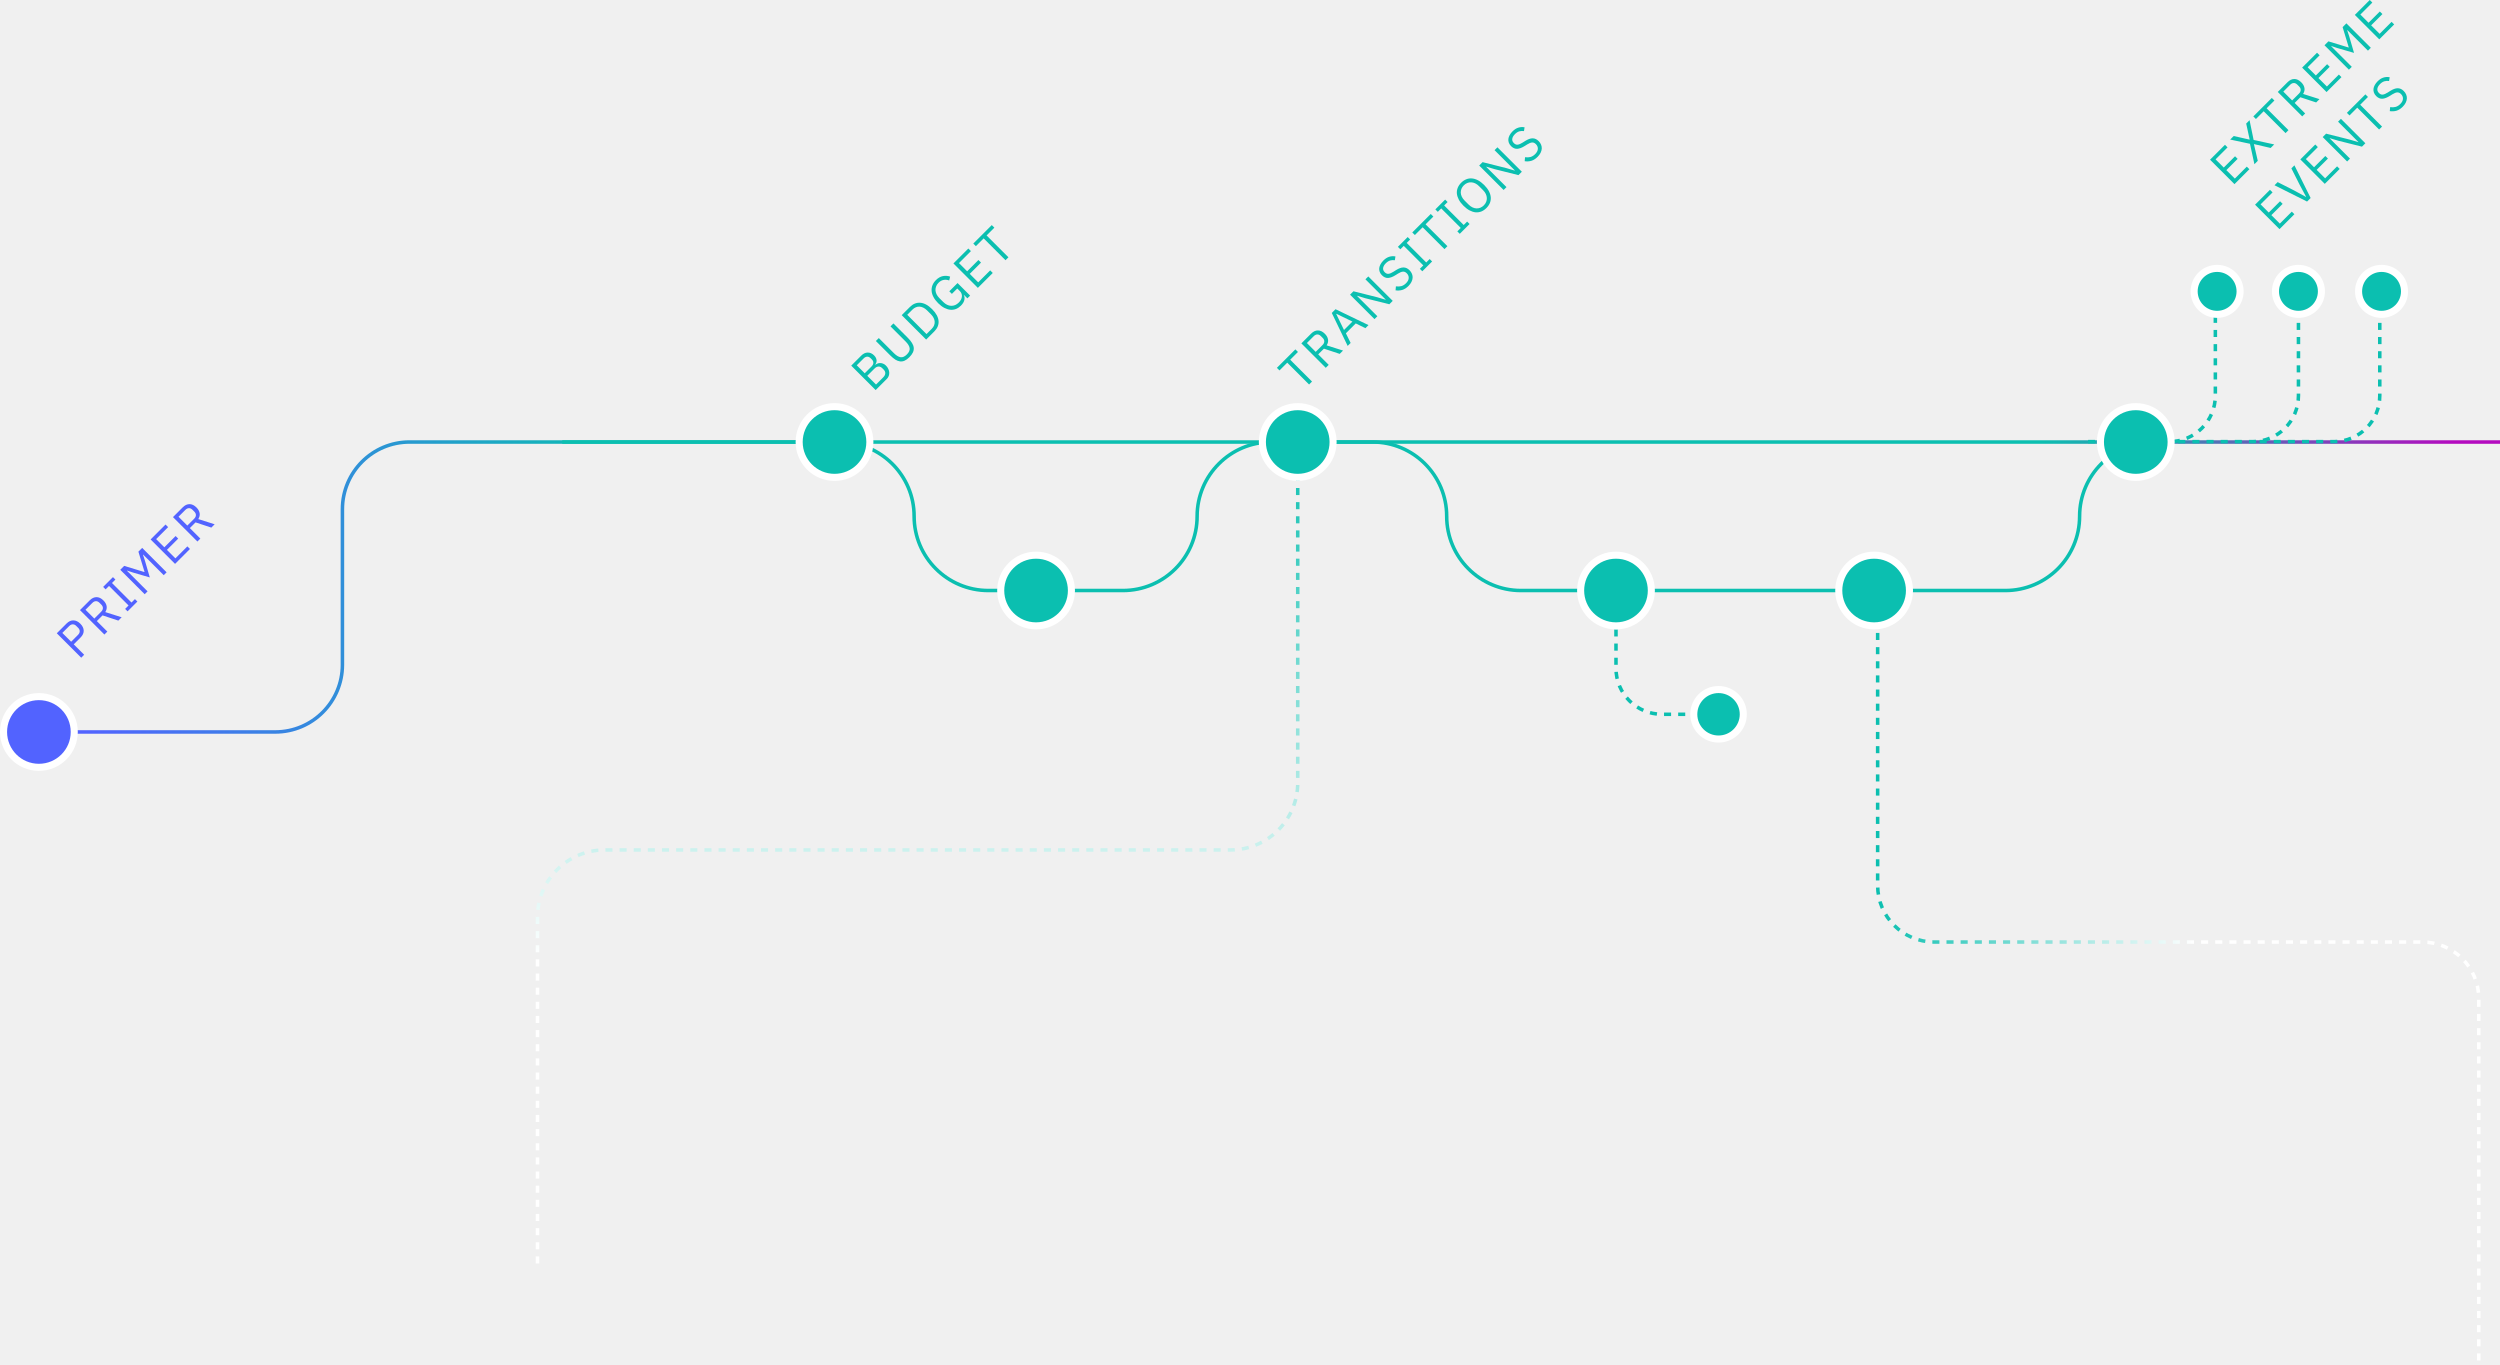
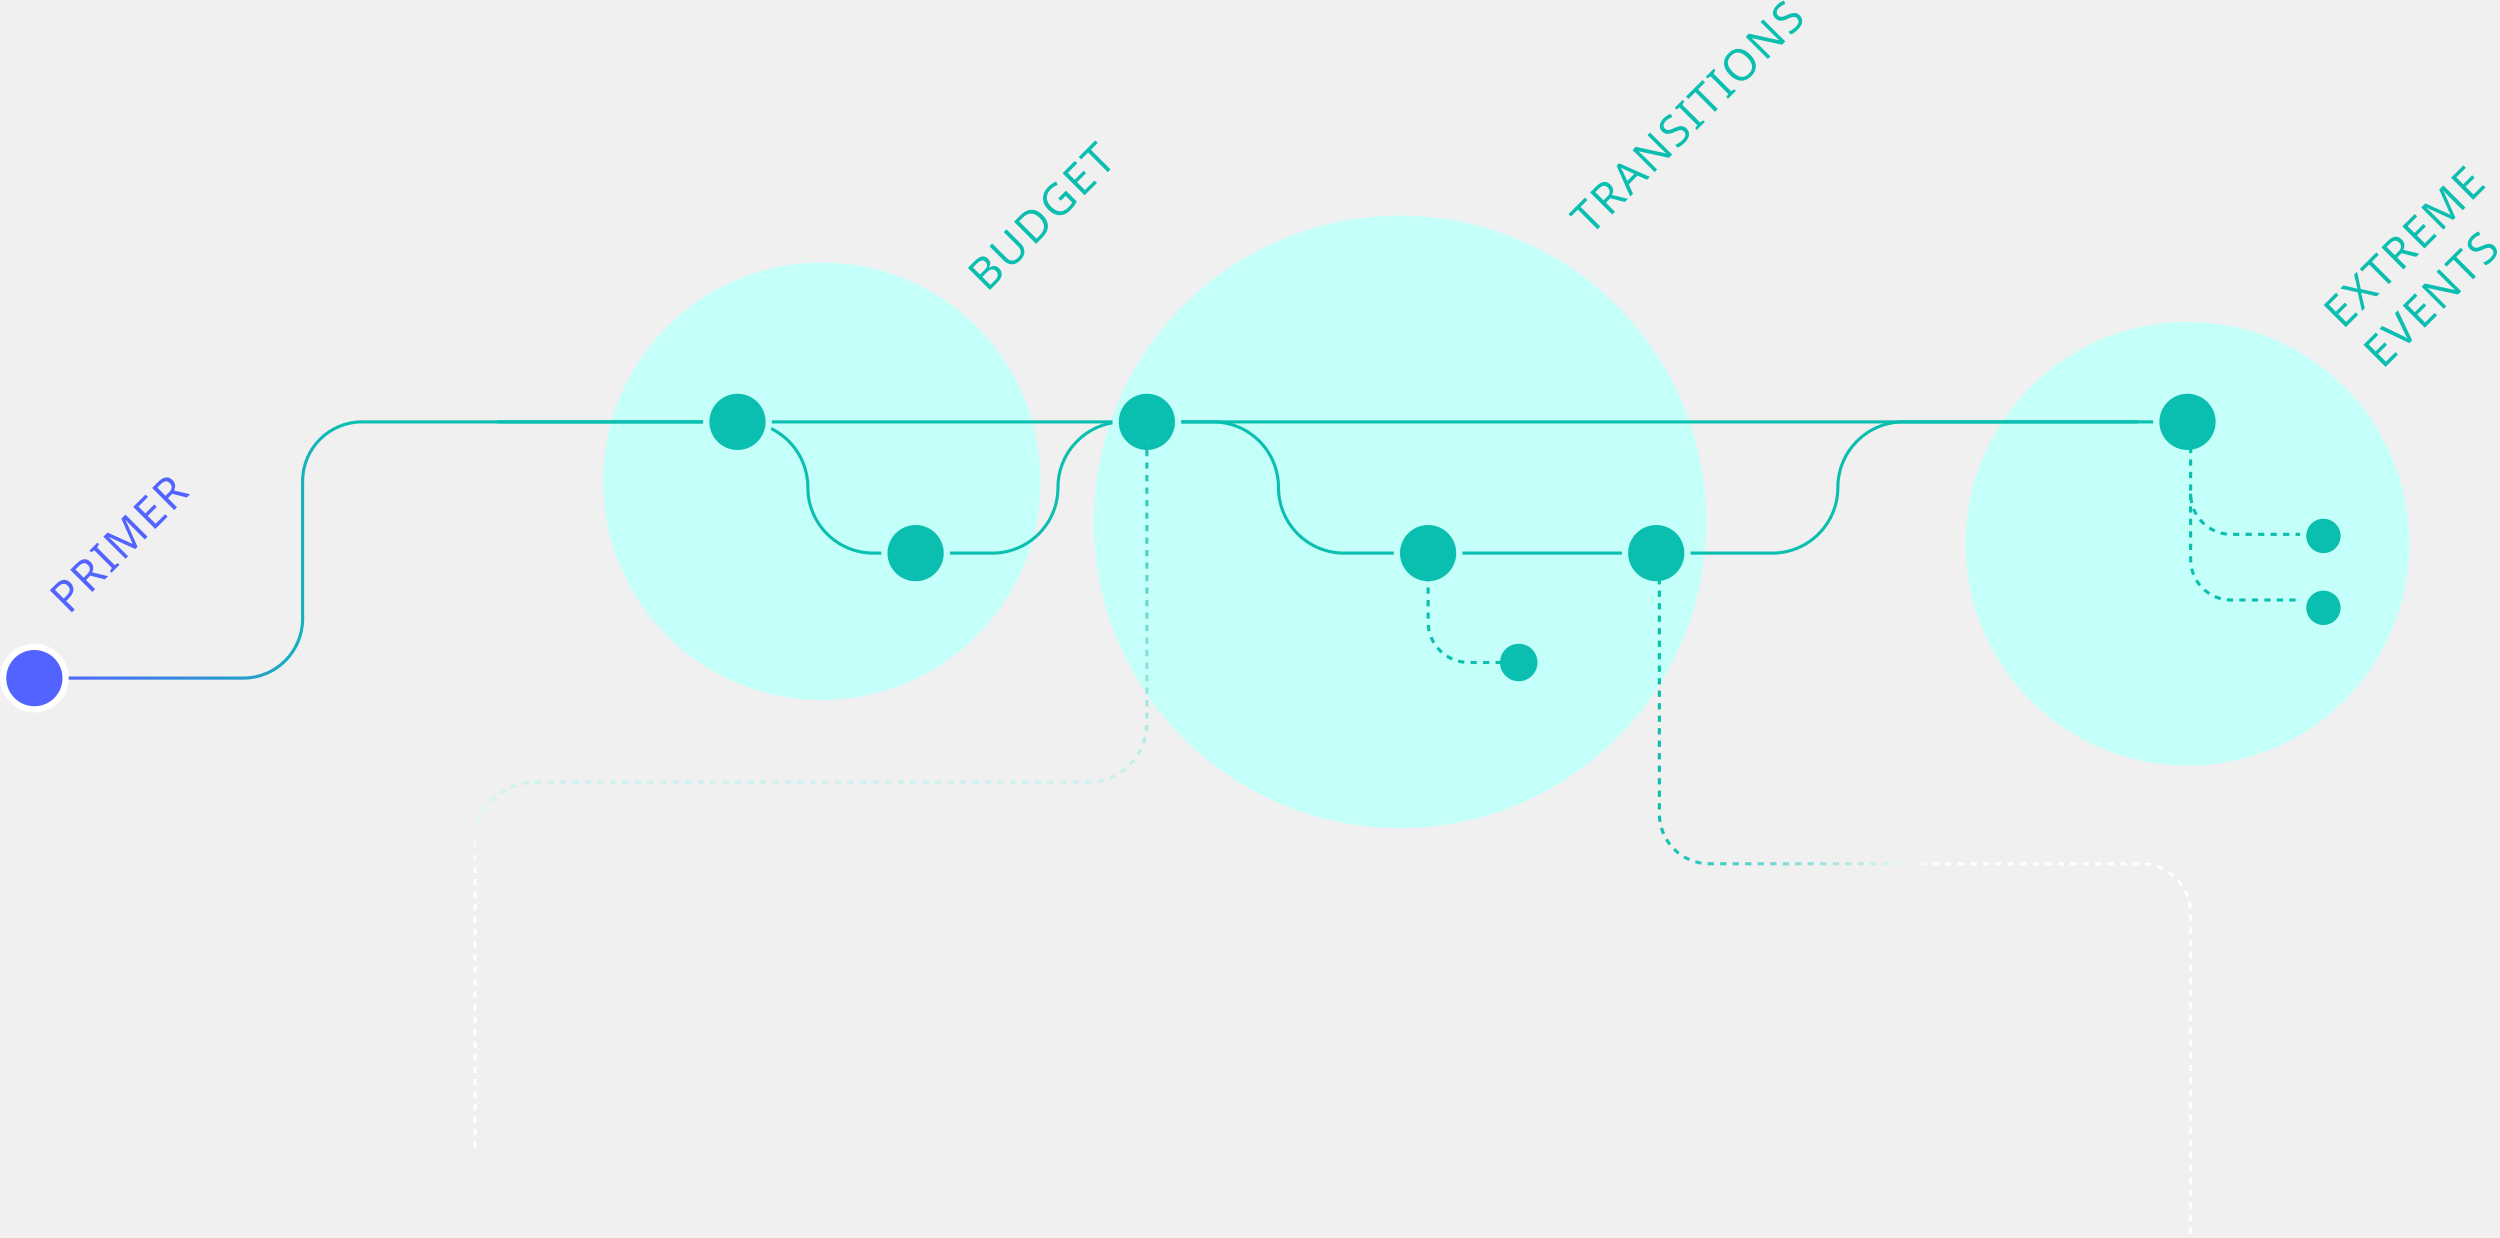
- <svg xmlns="http://www.w3.org/2000/svg" width="707px" height="386px" viewBox="0 0 707 386" version="1.1">
+ <svg xmlns="http://www.w3.org/2000/svg" width="800px" height="396px" viewBox="0 0 800 396" version="1.1">
  <defs>
-     <linearGradient x1="1.065%" y1="106.682%" x2="98.727%" y2="106.682%" id="linearGradient-1">
+     <linearGradient x1="1.065%" y1="100%" x2="14.428%" y2="100%" id="linearGradient-1">
      <stop stop-color="#5263FF" offset="0%" />
-       <stop stop-color="#0BBFB0" offset="22.989%" />
-       <stop stop-color="#0BBFB0" offset="82.52%" />
-       <stop stop-color="#B40BBF" offset="100%" />
+       <stop stop-color="#0BBFB0" offset="100%" />
    </linearGradient>
-     <linearGradient x1="81.252%" y1="62.503%" x2="81.252%" y2="0%" id="linearGradient-2">
+     <linearGradient x1="50%" y1="0%" x2="50%" y2="100%" id="linearGradient-2">
+       <stop stop-color="#0BBFB0" offset="0%" />
+       <stop stop-color="#FFFFFF" offset="100%" />
+     </linearGradient>
+     <linearGradient x1="50%" y1="62.503%" x2="50%" y2="3.061617e-15%" id="linearGradient-3">
      <stop stop-color="#FFFFFF" offset="0%" />
      <stop stop-color="#0BBFB0" offset="100%" />
    </linearGradient>
-     <linearGradient x1="52.518%" y1="23.741%" x2="0%" y2="23.741%" id="linearGradient-3">
+     <linearGradient x1="52.518%" y1="50%" x2="0%" y2="50%" id="linearGradient-4">
      <stop stop-color="#FFFFFF" offset="0%" />
      <stop stop-color="#0BBFB0" offset="100%" />
    </linearGradient>
  </defs>
-   <g id="Page-1" stroke="none" stroke-width="1" fill="none" fill-rule="evenodd">
-     <g id="Group-2" transform="translate(1, 0)">
-       <path d="M239.727,103.403 L242.568,100.562 C243.142,99.988 243.752,99.701 244.399,99.701 C245.052,99.695 245.65,99.962 246.191,100.503 C246.448,100.76 246.63,101.014 246.735,101.265 C246.841,101.516 246.897,101.757 246.904,101.988 C246.904,102.212 246.867,102.42 246.795,102.612 C246.716,102.796 246.63,102.955 246.537,103.087 L246.597,103.146 C246.729,103.027 246.9,102.922 247.112,102.829 C247.329,102.73 247.574,102.678 247.844,102.671 C248.108,102.658 248.389,102.707 248.686,102.819 C248.983,102.918 249.273,103.11 249.557,103.394 C249.841,103.677 250.058,103.988 250.21,104.324 C250.368,104.654 250.458,104.987 250.477,105.324 C250.497,105.661 250.451,105.991 250.339,106.314 C250.22,106.631 250.032,106.918 249.775,107.175 L246.636,110.313 L239.727,103.403 Z M246.735,108.749 L248.785,106.7 C249.141,106.344 249.332,105.974 249.359,105.591 C249.379,105.202 249.214,104.832 248.864,104.483 L248.527,104.146 C248.177,103.796 247.811,103.634 247.428,103.661 C247.039,103.681 246.666,103.869 246.31,104.225 L244.26,106.274 L246.735,108.749 Z M243.548,105.562 L245.458,103.651 C245.788,103.321 245.963,102.981 245.983,102.631 C246.003,102.282 245.858,101.951 245.547,101.641 L245.211,101.305 C244.901,100.995 244.571,100.849 244.221,100.869 C243.871,100.889 243.531,101.064 243.201,101.394 L241.291,103.304 L243.548,105.562 Z M247.526,95.604 L251.803,99.88 C252.463,100.54 253.087,100.92 253.674,101.019 C254.255,101.111 254.852,100.85 255.466,100.237 C256.08,99.623 256.34,99.026 256.248,98.445 C256.149,97.857 255.769,97.234 255.109,96.574 L250.833,92.297 L251.664,91.466 L255.743,95.544 C256.244,96.046 256.634,96.528 256.911,96.99 C257.195,97.445 257.36,97.894 257.406,98.336 C257.452,98.778 257.373,99.22 257.168,99.662 C256.97,100.098 256.64,100.547 256.179,101.009 C255.717,101.471 255.268,101.801 254.832,101.999 C254.403,102.19 253.971,102.259 253.535,102.207 C253.1,102.154 252.654,101.986 252.199,101.702 C251.75,101.411 251.275,101.015 250.773,100.514 L246.695,96.435 L247.526,95.604 Z M254.004,89.126 L256.32,86.81 C256.749,86.381 257.211,86.064 257.706,85.859 C258.201,85.655 258.716,85.576 259.25,85.622 C259.785,85.655 260.336,85.823 260.904,86.127 C261.465,86.424 262.032,86.859 262.606,87.433 C263.181,88.008 263.619,88.579 263.923,89.146 C264.22,89.707 264.388,90.258 264.428,90.799 C264.467,91.327 264.385,91.839 264.18,92.334 C263.976,92.829 263.659,93.291 263.23,93.72 L260.914,96.036 L254.004,89.126 Z M262.497,92.987 C262.781,92.703 262.996,92.396 263.141,92.066 C263.28,91.73 263.342,91.383 263.329,91.027 C263.316,90.671 263.223,90.314 263.052,89.958 C262.88,89.588 262.623,89.232 262.28,88.889 L261.151,87.76 C260.808,87.417 260.455,87.163 260.092,86.998 C259.729,86.82 259.369,86.724 259.013,86.711 C258.656,86.698 258.313,86.764 257.983,86.909 C257.647,87.047 257.337,87.259 257.053,87.542 L255.568,89.027 L261.013,94.472 L262.497,92.987 Z M271.57,83.36 L271.54,83.39 C271.778,83.799 271.837,84.281 271.719,84.835 C271.6,85.376 271.276,85.911 270.749,86.439 C270.326,86.861 269.861,87.175 269.353,87.379 C268.845,87.571 268.317,87.643 267.769,87.597 C267.214,87.544 266.644,87.369 266.056,87.072 C265.469,86.762 264.885,86.317 264.304,85.736 C263.73,85.162 263.291,84.584 262.987,84.004 C262.677,83.416 262.502,82.845 262.463,82.291 C262.416,81.73 262.496,81.189 262.7,80.667 C262.905,80.146 263.228,79.664 263.67,79.222 C264.291,78.602 264.947,78.222 265.64,78.084 C266.333,77.945 267.02,77.991 267.699,78.222 L267.432,79.321 C266.904,79.11 266.376,79.057 265.848,79.163 C265.327,79.262 264.848,79.529 264.413,79.965 C264.109,80.268 263.888,80.601 263.75,80.964 C263.604,81.321 263.538,81.69 263.552,82.073 C263.571,82.449 263.67,82.825 263.849,83.202 C264.027,83.578 264.287,83.938 264.631,84.281 L265.749,85.399 C266.092,85.743 266.455,86.007 266.838,86.191 C267.214,86.37 267.591,86.469 267.967,86.488 C268.35,86.501 268.729,86.432 269.105,86.28 C269.475,86.122 269.825,85.878 270.155,85.548 C270.392,85.31 270.587,85.056 270.739,84.785 C270.89,84.502 270.983,84.218 271.016,83.934 C271.055,83.644 271.029,83.36 270.937,83.083 C270.838,82.799 270.659,82.528 270.402,82.271 L269.719,81.588 L268.194,83.112 L267.462,82.38 L269.798,80.044 L273.352,83.598 L272.58,84.37 L271.57,83.36 Z M275.539,81.411 L268.629,74.501 L272.846,70.284 L273.579,71.016 L270.193,74.402 L272.51,76.719 L275.697,73.531 L276.43,74.263 L273.242,77.451 L275.638,79.847 L279.023,76.461 L279.756,77.194 L275.539,81.411 Z M278.01,66.585 L284.187,72.763 L283.355,73.594 L277.178,67.417 L274.98,69.615 L274.248,68.882 L279.475,63.655 L280.207,64.388 L278.01,66.585 Z" id="Shape" fill="#0BBFB0" fill-rule="nonzero" />
-       <path d="M363.865,101.73 L370.042,107.907 L369.211,108.739 L363.034,102.562 L360.836,104.759 L360.103,104.027 L365.33,98.8 L366.063,99.532 L363.865,101.73 Z M374.763,103.187 L373.931,104.018 L367.022,97.109 L369.774,94.356 C370.381,93.749 371.021,93.446 371.694,93.446 C372.374,93.439 373.031,93.753 373.664,94.386 C374.172,94.894 374.473,95.432 374.565,96 C374.657,96.554 374.529,97.112 374.179,97.673 L378.812,99.138 L377.871,100.078 L373.407,98.603 L371.793,100.217 L374.763,103.187 Z M373.001,97.584 C373.331,97.254 373.499,96.914 373.506,96.564 C373.519,96.208 373.367,95.871 373.05,95.554 L372.536,95.04 C372.219,94.723 371.882,94.571 371.526,94.584 C371.176,94.591 370.836,94.759 370.506,95.089 L368.586,97.01 L371.08,99.504 L373.001,97.584 Z M385.14,92.81 L382.408,91.463 L379.616,94.255 L380.962,96.987 L380.121,97.829 L375.627,88.504 L376.686,87.444 L386.011,91.939 L385.14,92.81 Z M376.933,88.741 L376.884,88.791 L379.081,93.325 L381.467,90.939 L376.933,88.741 Z M385.162,84.354 L382.796,83.651 L382.766,83.68 L388.518,89.432 L387.706,90.244 L380.796,83.334 L381.756,82.374 L388.498,84.067 L390.864,84.769 L390.894,84.74 L385.142,78.988 L385.954,78.176 L392.864,85.086 L391.903,86.046 L385.162,84.354 Z M397.314,80.873 C396.754,81.434 396.169,81.807 395.562,81.992 C394.949,82.17 394.315,82.209 393.662,82.11 L393.761,80.982 C394.328,81.061 394.846,81.038 395.315,80.912 C395.777,80.781 396.209,80.513 396.612,80.111 C397.107,79.616 397.364,79.121 397.384,78.626 C397.41,78.124 397.225,77.675 396.829,77.279 C396.499,76.949 396.146,76.794 395.77,76.814 C395.394,76.834 394.925,77.019 394.364,77.368 L393.671,77.804 C392.893,78.292 392.19,78.56 391.563,78.606 C390.936,78.639 390.355,78.388 389.821,77.853 C389.517,77.55 389.303,77.223 389.177,76.874 C389.052,76.524 389.009,76.171 389.048,75.814 C389.095,75.451 389.217,75.092 389.415,74.735 C389.613,74.366 389.88,74.013 390.217,73.676 C390.738,73.155 391.279,72.805 391.84,72.627 C392.408,72.442 393.005,72.406 393.632,72.518 L393.464,73.597 C393.008,73.524 392.569,73.547 392.147,73.666 C391.725,73.785 391.312,74.046 390.91,74.448 C390.467,74.89 390.213,75.336 390.147,75.785 C390.081,76.22 390.236,76.626 390.613,77.002 C390.943,77.332 391.299,77.477 391.682,77.438 C392.064,77.385 392.523,77.19 393.058,76.854 L393.751,76.418 C394.582,75.89 395.305,75.629 395.919,75.636 C396.532,75.643 397.097,75.903 397.611,76.418 C397.928,76.735 398.159,77.078 398.304,77.448 C398.456,77.811 398.519,78.183 398.493,78.566 C398.466,78.949 398.354,79.338 398.156,79.734 C397.965,80.124 397.684,80.503 397.314,80.873 Z M401.231,76.719 L400.538,76.026 L401.508,75.056 L395.984,69.532 L395.014,70.502 L394.321,69.809 L397.093,67.037 L397.786,67.73 L396.816,68.7 L402.34,74.224 L403.31,73.254 L404.003,73.947 L401.231,76.719 Z M402.153,63.442 L408.33,69.619 L407.499,70.451 L401.322,64.274 L399.124,66.471 L398.391,65.739 L403.618,60.512 L404.351,61.245 L402.153,63.442 Z M411.825,66.125 L411.132,65.432 L412.102,64.462 L406.578,58.938 L405.608,59.908 L404.915,59.215 L407.687,56.443 L408.38,57.136 L407.41,58.106 L412.934,63.63 L413.904,62.66 L414.597,63.353 L411.825,66.125 Z M419.368,58.819 C418.919,59.268 418.438,59.598 417.923,59.809 C417.408,60.007 416.873,60.086 416.319,60.047 C415.765,59.994 415.197,59.816 414.616,59.512 C414.029,59.202 413.445,58.757 412.864,58.176 C412.283,57.595 411.841,57.014 411.538,56.434 C411.234,55.853 411.056,55.285 411.003,54.731 C410.957,54.17 411.036,53.635 411.241,53.127 C411.445,52.606 411.772,52.121 412.221,51.672 C412.663,51.23 413.145,50.906 413.666,50.702 C414.181,50.49 414.715,50.411 415.27,50.464 C415.831,50.51 416.402,50.685 416.982,50.989 C417.563,51.292 418.144,51.734 418.725,52.315 C419.305,52.896 419.751,53.48 420.061,54.068 C420.365,54.648 420.54,55.219 420.586,55.78 C420.632,56.328 420.553,56.862 420.348,57.384 C420.137,57.899 419.81,58.377 419.368,58.819 Z M418.626,58.077 C418.923,57.78 419.144,57.453 419.289,57.097 C419.434,56.74 419.497,56.374 419.477,55.998 C419.464,55.615 419.368,55.236 419.19,54.859 C419.012,54.483 418.751,54.124 418.408,53.78 L417.26,52.632 C416.916,52.289 416.557,52.028 416.18,51.85 C415.804,51.672 415.425,51.576 415.042,51.563 C414.666,51.543 414.3,51.606 413.943,51.751 C413.587,51.896 413.26,52.117 412.963,52.414 C412.666,52.711 412.445,53.038 412.3,53.394 C412.155,53.751 412.089,54.12 412.102,54.503 C412.122,54.879 412.221,55.255 412.399,55.632 C412.577,56.008 412.838,56.367 413.181,56.711 L414.329,57.859 C414.672,58.202 415.032,58.463 415.408,58.641 C415.784,58.819 416.161,58.918 416.537,58.938 C416.92,58.951 417.289,58.885 417.646,58.74 C418.002,58.595 418.329,58.374 418.626,58.077 Z M421.681,47.835 L419.315,47.132 L419.285,47.162 L425.036,52.913 L424.225,53.725 L417.315,46.815 L418.275,45.855 L425.017,47.548 L427.383,48.251 L427.412,48.221 L421.661,42.469 L422.472,41.658 L429.382,48.568 L428.422,49.528 L421.681,47.835 Z M433.833,44.354 C433.272,44.915 432.688,45.288 432.081,45.473 C431.467,45.651 430.834,45.691 430.18,45.592 L430.279,44.463 C430.847,44.542 431.365,44.519 431.834,44.394 C432.296,44.262 432.728,43.995 433.13,43.592 C433.625,43.097 433.883,42.602 433.903,42.107 C433.929,41.605 433.744,41.157 433.348,40.761 C433.018,40.431 432.665,40.276 432.289,40.295 C431.913,40.315 431.444,40.5 430.883,40.85 L430.19,41.285 C429.411,41.774 428.709,42.041 428.082,42.087 C427.455,42.12 426.874,41.869 426.339,41.335 C426.036,41.031 425.821,40.705 425.696,40.355 C425.57,40.005 425.528,39.652 425.567,39.295 C425.613,38.932 425.735,38.573 425.933,38.217 C426.131,37.847 426.399,37.494 426.735,37.157 C427.257,36.636 427.798,36.286 428.359,36.108 C428.926,35.923 429.524,35.887 430.151,35.999 L429.982,37.078 C429.527,37.005 429.088,37.029 428.666,37.147 C428.243,37.266 427.831,37.527 427.428,37.929 C426.986,38.372 426.732,38.817 426.666,39.266 C426.6,39.701 426.755,40.107 427.131,40.483 C427.461,40.813 427.818,40.959 428.2,40.919 C428.583,40.866 429.042,40.672 429.576,40.335 L430.269,39.899 C431.101,39.371 431.824,39.111 432.437,39.117 C433.051,39.124 433.615,39.385 434.13,39.899 C434.447,40.216 434.678,40.559 434.823,40.929 C434.975,41.292 435.038,41.665 435.011,42.048 C434.985,42.43 434.873,42.82 434.675,43.216 C434.483,43.605 434.203,43.985 433.833,44.354 Z" id="Shape" fill="#0BBFB0" fill-rule="nonzero" />
-       <path d="M630.91,52.074 L624,45.164 L628.218,40.947 L628.95,41.679 L625.564,45.065 L627.881,47.381 L631.069,44.194 L631.801,44.926 L628.614,48.114 L631.009,50.509 L634.395,47.124 L635.127,47.856 L630.91,52.074 Z M642.142,40.842 L641.142,41.842 L636.43,40.753 L636.41,40.772 L637.499,45.484 L636.549,46.435 L635.292,40.663 L629.698,39.466 L630.698,38.466 L635.183,39.485 L635.203,39.466 L634.222,34.942 L635.173,33.991 L636.321,39.575 L642.142,40.842 Z M640.002,30.627 L646.18,36.804 L645.348,37.636 L639.171,31.458 L636.973,33.656 L636.241,32.923 L641.468,27.697 L642.2,28.429 L640.002,30.627 Z M650.9,32.084 L650.069,32.915 L643.159,26.005 L645.911,23.253 C646.518,22.646 647.158,22.342 647.831,22.342 C648.511,22.336 649.168,22.649 649.801,23.283 C650.31,23.791 650.61,24.329 650.702,24.896 C650.795,25.451 650.666,26.009 650.316,26.57 L654.949,28.035 L654.009,28.975 L649.544,27.5 L647.93,29.114 L650.9,32.084 Z M649.138,26.48 C649.468,26.15 649.636,25.811 649.643,25.461 C649.656,25.104 649.504,24.768 649.188,24.451 L648.673,23.936 C648.356,23.619 648.019,23.468 647.663,23.481 C647.313,23.488 646.973,23.656 646.643,23.986 L644.723,25.906 L647.218,28.401 L649.138,26.48 Z M656.951,26.033 L650.041,19.123 L654.258,14.906 L654.991,15.638 L651.605,19.024 L653.922,21.34 L657.109,18.153 L657.842,18.885 L654.654,22.073 L657.05,24.468 L660.436,21.083 L661.168,21.816 L656.951,26.033 Z M662.837,8.505 L662.788,8.554 L663.362,10.296 L664.718,14.959 L660.055,13.603 L658.313,13.029 L658.264,13.078 L664.085,18.899 L663.273,19.711 L656.363,12.801 L657.472,11.692 L663.174,13.435 L663.223,13.385 L661.491,7.673 L662.56,6.604 L669.47,13.514 L668.658,14.326 L662.837,8.505 Z M671.857,11.127 L664.947,4.217 L669.164,0 L669.897,0.733 L666.511,4.118 L668.827,6.435 L672.015,3.247 L672.748,3.98 L669.56,7.167 L671.956,9.563 L675.341,6.177 L676.074,6.91 L671.857,11.127 Z M643.638,64.802 L636.728,57.892 L640.945,53.675 L641.678,54.407 L638.292,57.793 L640.609,60.109 L643.797,56.922 L644.529,57.654 L641.341,60.842 L643.737,63.238 L647.123,59.852 L647.855,60.585 L643.638,64.802 Z M651.437,57.003 L642.231,52.389 L643.122,51.498 L647.745,53.845 L651.101,55.676 L651.15,55.627 L649.339,52.251 L647.002,47.618 L647.863,46.756 L652.447,55.993 L651.437,57.003 Z M656.446,51.994 L649.536,45.084 L653.753,40.867 L654.486,41.599 L651.1,44.985 L653.417,47.301 L656.604,44.114 L657.337,44.846 L654.149,48.034 L656.545,50.43 L659.931,47.044 L660.663,47.776 L656.446,51.994 Z M660.223,39.782 L657.857,39.079 L657.828,39.109 L663.579,44.86 L662.768,45.672 L655.858,38.762 L656.818,37.802 L663.56,39.495 L665.926,40.198 L665.955,40.168 L660.204,34.416 L661.015,33.605 L667.925,40.514 L666.965,41.475 L660.223,39.782 Z M666.466,29.619 L672.643,35.796 L671.812,36.628 L665.635,30.45 L663.437,32.648 L662.704,31.916 L667.931,26.689 L668.664,27.421 L666.466,29.619 Z M678.485,30.192 C677.924,30.753 677.34,31.126 676.733,31.311 C676.119,31.489 675.486,31.528 674.832,31.43 L674.931,30.301 C675.499,30.38 676.017,30.357 676.485,30.232 C676.947,30.1 677.38,29.832 677.782,29.43 C678.277,28.935 678.535,28.44 678.554,27.945 C678.581,27.443 678.396,26.994 678,26.599 C677.67,26.268 677.317,26.113 676.941,26.133 C676.565,26.153 676.096,26.338 675.535,26.688 L674.842,27.123 C674.063,27.611 673.361,27.879 672.734,27.925 C672.107,27.958 671.526,27.707 670.991,27.173 C670.688,26.869 670.473,26.542 670.348,26.193 C670.222,25.843 670.179,25.49 670.219,25.133 C670.265,24.77 670.387,24.411 670.585,24.054 C670.783,23.685 671.051,23.332 671.387,22.995 C671.909,22.474 672.45,22.124 673.011,21.946 C673.578,21.761 674.176,21.725 674.803,21.837 L674.634,22.916 C674.179,22.843 673.74,22.866 673.318,22.985 C672.895,23.104 672.483,23.365 672.08,23.767 C671.638,24.209 671.384,24.655 671.318,25.104 C671.252,25.539 671.407,25.945 671.783,26.321 C672.113,26.651 672.47,26.797 672.852,26.757 C673.235,26.704 673.694,26.509 674.228,26.173 L674.921,25.737 C675.753,25.209 676.476,24.949 677.089,24.955 C677.703,24.962 678.267,25.223 678.782,25.737 C679.099,26.054 679.33,26.397 679.475,26.767 C679.627,27.13 679.69,27.503 679.663,27.885 C679.637,28.268 679.525,28.658 679.327,29.054 C679.135,29.443 678.855,29.822 678.485,30.192 Z" id="Shape" fill="#0BBFB0" fill-rule="nonzero" />
-       <path d="M456,166 L456,189 C456,196.18 461.82,202 469,202 L485,202" id="Path" stroke="#0BBFB0" stroke-dasharray="2" />
-       <path d="M366,126 L366,221.366 C366,231.86 357.493,240.366 347,240.366 L170,240.366 C159.507,240.366 151,248.873 151,259.366 L151,358" id="Path" stroke="url(#linearGradient-2)" stroke-dasharray="2" />
-       <path d="M530,167 L530,250.407 C530,259.244 537.163,266.407 546,266.407 L684,266.407 C692.837,266.407 700,273.571 700,282.407 L700,387" id="Path" stroke="url(#linearGradient-3)" stroke-dasharray="2" />
-       <path d="M11,207 L76.836,207 C87.329,207 95.836,198.493 95.836,188 L95.836,144 C95.836,133.507 104.342,125 114.836,125 L145.66,125 L706,125" id="Path" stroke="url(#linearGradient-1)" />
-       <g id="Group" transform="translate(634.5, 100.4) rotate(-90) translate(-634.5, -100.4) translate(610, 55.4)">
-         <path d="M0,0 L0,23 C0,30.18 5.82,36 13,36 L44,36" id="Path" stroke="#0BBFB0" stroke-dasharray="2" />
-         <path d="M0,25.5 L0,46.5 C0,53.68 5.82,59.5 13,59.5 L44,59.5" id="Path" stroke="#0BBFB0" stroke-dasharray="2" />
-         <path d="M-4.26325641e-14,48.5 L-4.26325641e-14,69.5 C-4.26325641e-14,76.68 5.82,82.5 13,82.5 L44,82.5" id="Path-Copy" stroke="#0BBFB0" stroke-dasharray="2" />
-         <path d="M42.5,43 C46.09,43 49,40.09 49,36.5 C49,32.91 46.09,30 42.5,30 C38.91,30 36,32.91 36,36.5 C36,40.09 38.91,43 42.5,43 Z" id="Path" stroke="#FFFFFF" stroke-width="2" fill="#0BBFB0" fill-rule="nonzero" />
-         <path d="M42.5,66 C46.09,66 49,63.09 49,59.5 C49,55.91 46.09,53 42.5,53 C38.91,53 36,55.91 36,59.5 C36,63.09 38.91,66 42.5,66 Z" id="Path" stroke="#FFFFFF" stroke-width="2" fill="#0BBFB0" fill-rule="nonzero" />
-         <path d="M42.5,89.5 C46.09,89.5 49,86.59 49,83 C49,79.41 46.09,76.5 42.5,76.5 C38.91,76.5 36,79.41 36,83 C36,86.59 38.91,89.5 42.5,89.5 Z" id="Path-Copy-2" stroke="#FFFFFF" stroke-width="2" fill="#0BBFB0" fill-rule="nonzero" />
-       </g>
-       <g id="home">
-         <path d="M158,125 L236.413,125 C248.011,125 257.513,134.402 257.513,146 C257.513,157.598 266.915,167 278.513,167 L316.547,167 C328.145,167 337.547,157.598 337.547,146 C337.547,134.402 346.949,125 358.547,125 L387.123,125 C398.721,125 408.123,134.402 408.123,146 C408.123,157.598 417.525,167 429.123,167 L566.11,167 C577.708,167 587.11,157.598 587.11,146 C587.11,134.402 596.512,125 608.11,125" id="Path" stroke="#0BBFB0" />
-         <path d="M10,217 C15.523,217 20,212.523 20,207 C20,201.477 15.523,197 10,197 C4.477,197 0,201.477 0,207 C0,212.523 4.477,217 10,217 Z" id="Path" stroke="#FFFFFF" stroke-width="2" fill="#5263FF" fill-rule="nonzero" />
-         <path d="M235,135 C240.523,135 245,130.523 245,125 C245,119.477 240.523,115 235,115 C229.477,115 225,119.477 225,125 C225,130.523 229.477,135 235,135 Z" id="Path" stroke="#FFFFFF" stroke-width="2" fill="#0BBFB0" fill-rule="nonzero" />
-         <path d="M292,177 C297.523,177 302,172.523 302,167 C302,161.477 297.523,157 292,157 C286.477,157 282,161.477 282,167 C282,172.523 286.477,177 292,177 Z" id="Path" stroke="#FFFFFF" stroke-width="2" fill="#0BBFB0" fill-rule="nonzero" />
-         <path d="M366,135 C371.523,135 376,130.523 376,125 C376,119.477 371.523,115 366,115 C360.477,115 356,119.477 356,125 C356,130.523 360.477,135 366,135 Z" id="Path" stroke="#FFFFFF" stroke-width="2" fill="#0BBFB0" fill-rule="nonzero" />
-         <path d="M456,177 C461.523,177 466,172.523 466,167 C466,161.477 461.523,157 456,157 C450.477,157 446,161.477 446,167 C446,172.523 450.477,177 456,177 Z" id="Path" stroke="#FFFFFF" stroke-width="2" fill="#0BBFB0" fill-rule="nonzero" />
-         <path d="M529,177 C534.523,177 539,172.523 539,167 C539,161.477 534.523,157 529,157 C523.477,157 519,161.477 519,167 C519,172.523 523.477,177 529,177 Z" id="Path" stroke="#FFFFFF" stroke-width="2" fill="#0BBFB0" fill-rule="nonzero" />
-         <path d="M485,209 C488.866,209 492,205.866 492,202 C492,198.134 488.866,195 485,195 C481.134,195 478,198.134 478,202 C478,205.866 481.134,209 485,209 Z" id="Path" stroke="#FFFFFF" stroke-width="2" fill="#0BBFB0" fill-rule="nonzero" />
-         <path d="M603,135 C608.523,135 613,130.523 613,125 C613,119.477 608.523,115 603,115 C597.477,115 593,119.477 593,125 C593,130.523 597.477,135 603,135 Z" id="Path" stroke="#FFFFFF" stroke-width="2" fill="#0BBFB0" fill-rule="nonzero" />
-         <path d="M21.971,186 L15.061,179.09 L17.813,176.338 C18.433,175.717 19.087,175.42 19.773,175.447 C20.46,175.46 21.11,175.773 21.723,176.387 C22.337,177.001 22.654,177.654 22.674,178.347 C22.694,179.027 22.393,179.677 21.773,180.297 L19.852,182.218 L22.802,185.168 L21.971,186 Z M19.12,181.485 L21.04,179.565 C21.37,179.235 21.539,178.895 21.545,178.545 C21.558,178.189 21.407,177.852 21.09,177.536 L20.575,177.021 C20.258,176.704 19.922,176.552 19.565,176.565 C19.215,176.572 18.876,176.74 18.546,177.07 L16.625,178.991 L19.12,181.485 Z M29.356,178.614 L28.525,179.446 L21.615,172.536 L24.367,169.784 C24.974,169.177 25.614,168.873 26.287,168.873 C26.967,168.867 27.624,169.18 28.257,169.814 C28.765,170.322 29.066,170.86 29.158,171.427 C29.251,171.982 29.122,172.539 28.772,173.1 L33.405,174.565 L32.465,175.506 L28,174.031 L26.386,175.644 L29.356,178.614 Z M27.594,173.011 C27.924,172.681 28.092,172.341 28.099,171.992 C28.112,171.635 27.96,171.299 27.644,170.982 L27.129,170.467 C26.812,170.15 26.475,169.998 26.119,170.012 C25.769,170.018 25.429,170.187 25.099,170.517 L23.179,172.437 L25.674,174.932 L27.594,173.011 Z M35.08,172.89 L34.387,172.197 L35.358,171.227 L29.834,165.703 L28.863,166.673 L28.171,165.98 L30.942,163.208 L31.635,163.901 L30.665,164.872 L36.189,170.395 L37.159,169.425 L37.852,170.118 L35.08,172.89 Z M39.485,156.843 L39.436,156.893 L40.01,158.635 L41.366,163.298 L36.704,161.942 L34.961,161.367 L34.912,161.417 L40.733,167.238 L39.921,168.05 L33.011,161.14 L34.12,160.031 L39.822,161.773 L39.871,161.724 L38.139,156.012 L39.208,154.943 L46.118,161.852 L45.306,162.664 L39.485,156.843 Z M48.505,159.466 L41.595,152.556 L45.812,148.339 L46.545,149.071 L43.159,152.457 L45.476,154.773 L48.663,151.586 L49.396,152.318 L46.208,155.506 L48.604,157.902 L51.989,154.516 L52.722,155.249 L48.505,159.466 Z M55.658,152.312 L54.827,153.144 L47.917,146.234 L50.669,143.482 C51.276,142.875 51.916,142.571 52.589,142.571 C53.269,142.565 53.926,142.878 54.559,143.512 C55.067,144.02 55.368,144.558 55.46,145.125 C55.553,145.68 55.424,146.237 55.074,146.798 L59.707,148.264 L58.767,149.204 L54.302,147.729 L52.688,149.343 L55.658,152.312 Z M53.896,146.709 C54.226,146.379 54.394,146.039 54.401,145.69 C54.414,145.333 54.262,144.997 53.946,144.68 L53.431,144.165 C53.114,143.848 52.777,143.697 52.421,143.71 C52.071,143.716 51.731,143.885 51.401,144.215 L49.481,146.135 L51.975,148.63 L53.896,146.709 Z" id="Shape" fill="#5263FF" fill-rule="nonzero" />
+   <g id="Re-Desing_V04" stroke="none" stroke-width="1" fill="none" fill-rule="evenodd">
+     <g id="Policy-Portal-Stocktake-unroll" transform="translate(-107, -581)">
+       <g id="Group-4" transform="translate(109, 548)">
+         <circle id="Oval" fill="#C5FFFA" cx="261" cy="187" r="70" />
+         <circle id="Oval-Copy" fill="#C5FFFA" cx="446" cy="200" r="98" />
+         <circle id="Oval-Copy-2" fill="#C5FFFA" cx="698" cy="207" r="71" />
+         <path d="M10,250 L75.836,250 C86.329,250 94.836,241.493 94.836,231 L94.836,187 C94.836,176.507 103.342,168 113.836,168 L144.66,168 L144.66,168 L705,168" id="Path-17" stroke="url(#linearGradient-1)" />
+         <path d="M157,168 L235.413,168 L235.513,168 C247.111,168 256.513,177.402 256.513,189 C256.513,200.598 265.915,210 277.513,210 L315.547,210 C327.145,210 336.547,200.598 336.547,189 C336.547,177.402 345.949,168 357.547,168 L386.123,168 C397.721,168 407.123,177.402 407.123,189 C407.123,200.598 416.525,210 428.123,210 L565.11,210 C576.708,210 586.11,200.598 586.11,189 C586.11,177.402 595.512,168 607.11,168 L682,168 L682,168" id="Path-18" stroke="#0BBFB0" />
+         <circle id="Oval-12" stroke="#FFFFFF" stroke-width="2" fill="#5263FF" cx="9" cy="250" r="10" />
+         <circle id="Oval-12-Copy" stroke="#C5FFFA" stroke-width="2" fill="#0BBFB0" cx="234" cy="168" r="10" />
+         <circle id="Oval-12-Copy-2" stroke="#C5FFFA" stroke-width="2" fill="#0BBFB0" cx="291" cy="210" r="10" />
+         <circle id="Oval-12-Copy-3" stroke="#C5FFFA" stroke-width="2" fill="#0BBFB0" cx="365" cy="168" r="10" />
+         <circle id="Oval-12-Copy-4" stroke="#C5FFFA" stroke-width="2" fill="#0BBFB0" cx="455" cy="210" r="10" />
+         <circle id="Oval-12-Copy-5" stroke="#C5FFFA" stroke-width="2" fill="#0BBFB0" cx="528" cy="210" r="10" />
+         <circle id="Oval-12-Copy-7" stroke="#C5FFFA" stroke-width="2" fill="#0BBFB0" cx="484" cy="245" r="7" />
+         <circle id="Oval-12-Copy-6" stroke="#C5FFFA" stroke-width="2" fill="#0BBFB0" cx="698" cy="168" r="10" />
+         <text id="PRIMER" transform="translate(40.9099, 201.9896) rotate(-45) translate(-40.9099, -201.9896) " font-family="IBMPlexSans, IBM Plex Sans" font-size="14" font-weight="normal" letter-spacing="0.778" fill="#5263FF">
+           <tspan x="6.41" y="206.99">PRIMER</tspan>
+         </text>
+         <text id="BUDGET" transform="translate(337.5, 96) rotate(-45) translate(-337.5, -96) " font-family="IBMPlexSans, IBM Plex Sans" font-size="14" font-weight="normal" letter-spacing="0.778" fill="#0BBFB0">
+           <tspan x="299" y="101">BUDGET</tspan>
+         </text>
+         <text id="TRANSITIONS" transform="translate(552.5, 56) rotate(-45) translate(-552.5, -56) " font-family="IBMPlexSans, IBM Plex Sans" font-size="14" font-weight="normal" letter-spacing="0.778" fill="#0BBFB0">
+           <tspan x="483" y="61">TRANSITIONS</tspan>
+         </text>
+         <text id="EXTREME-EVENTS" transform="translate(788, 104) rotate(-45) translate(-788, -104) " font-family="IBMPlexSans, IBM Plex Sans" font-size="14" font-weight="normal" letter-spacing="0.778" fill="#0BBFB0">
+           <tspan x="735" y="100">EXTREME </tspan>
+           <tspan x="735" y="118">EVENTS</tspan>
+         </text>
+         <path d="M455,209 L455,232 C455,239.18 460.82,245 468,245 L484,245 L484,245" id="Path-19" stroke="#0BBFB0" stroke-dasharray="2" />
+         <line x1="698.667" y1="208.816" x2="698.667" y2="332" id="Path-36" stroke="url(#linearGradient-2)" stroke-dasharray="2" />
+         <path d="M699,168 L699,191 C699,198.18 704.82,204 712,204 L743,204 L743,204" id="Path-19-Copy" stroke="#0BBFB0" stroke-dasharray="2" />
+         <path d="M699,191 L699,212 C699,219.18 704.82,225 712,225 L743,225 L743,225" id="Path-19-Copy-2" stroke="#0BBFB0" stroke-dasharray="2" />
+         <circle id="Oval-12-Copy-7" stroke="#C5FFFA" stroke-width="2" fill="#0BBFB0" cx="741.5" cy="204.5" r="6.5" />
+         <circle id="Oval-12-Copy-8" stroke="#C5FFFA" stroke-width="2" fill="#0BBFB0" cx="741.5" cy="227.5" r="6.5" />
+         <path d="M365,169 L365,264.366 C365,274.86 356.493,283.366 346,283.366 L169,283.366 C158.507,283.366 150,291.873 150,302.366 L150,401 L150,401" id="Path-34" stroke="url(#linearGradient-3)" stroke-dasharray="2" />
+         <path d="M529,210 L529,293.407 C529,302.244 536.163,309.407 545,309.407 L683,309.407 C691.837,309.407 699,316.571 699,325.407 L699,430 L699,430" id="Path-35" stroke="url(#linearGradient-4)" stroke-dasharray="2" />
      </g>
    </g>
  </g>
</svg>
